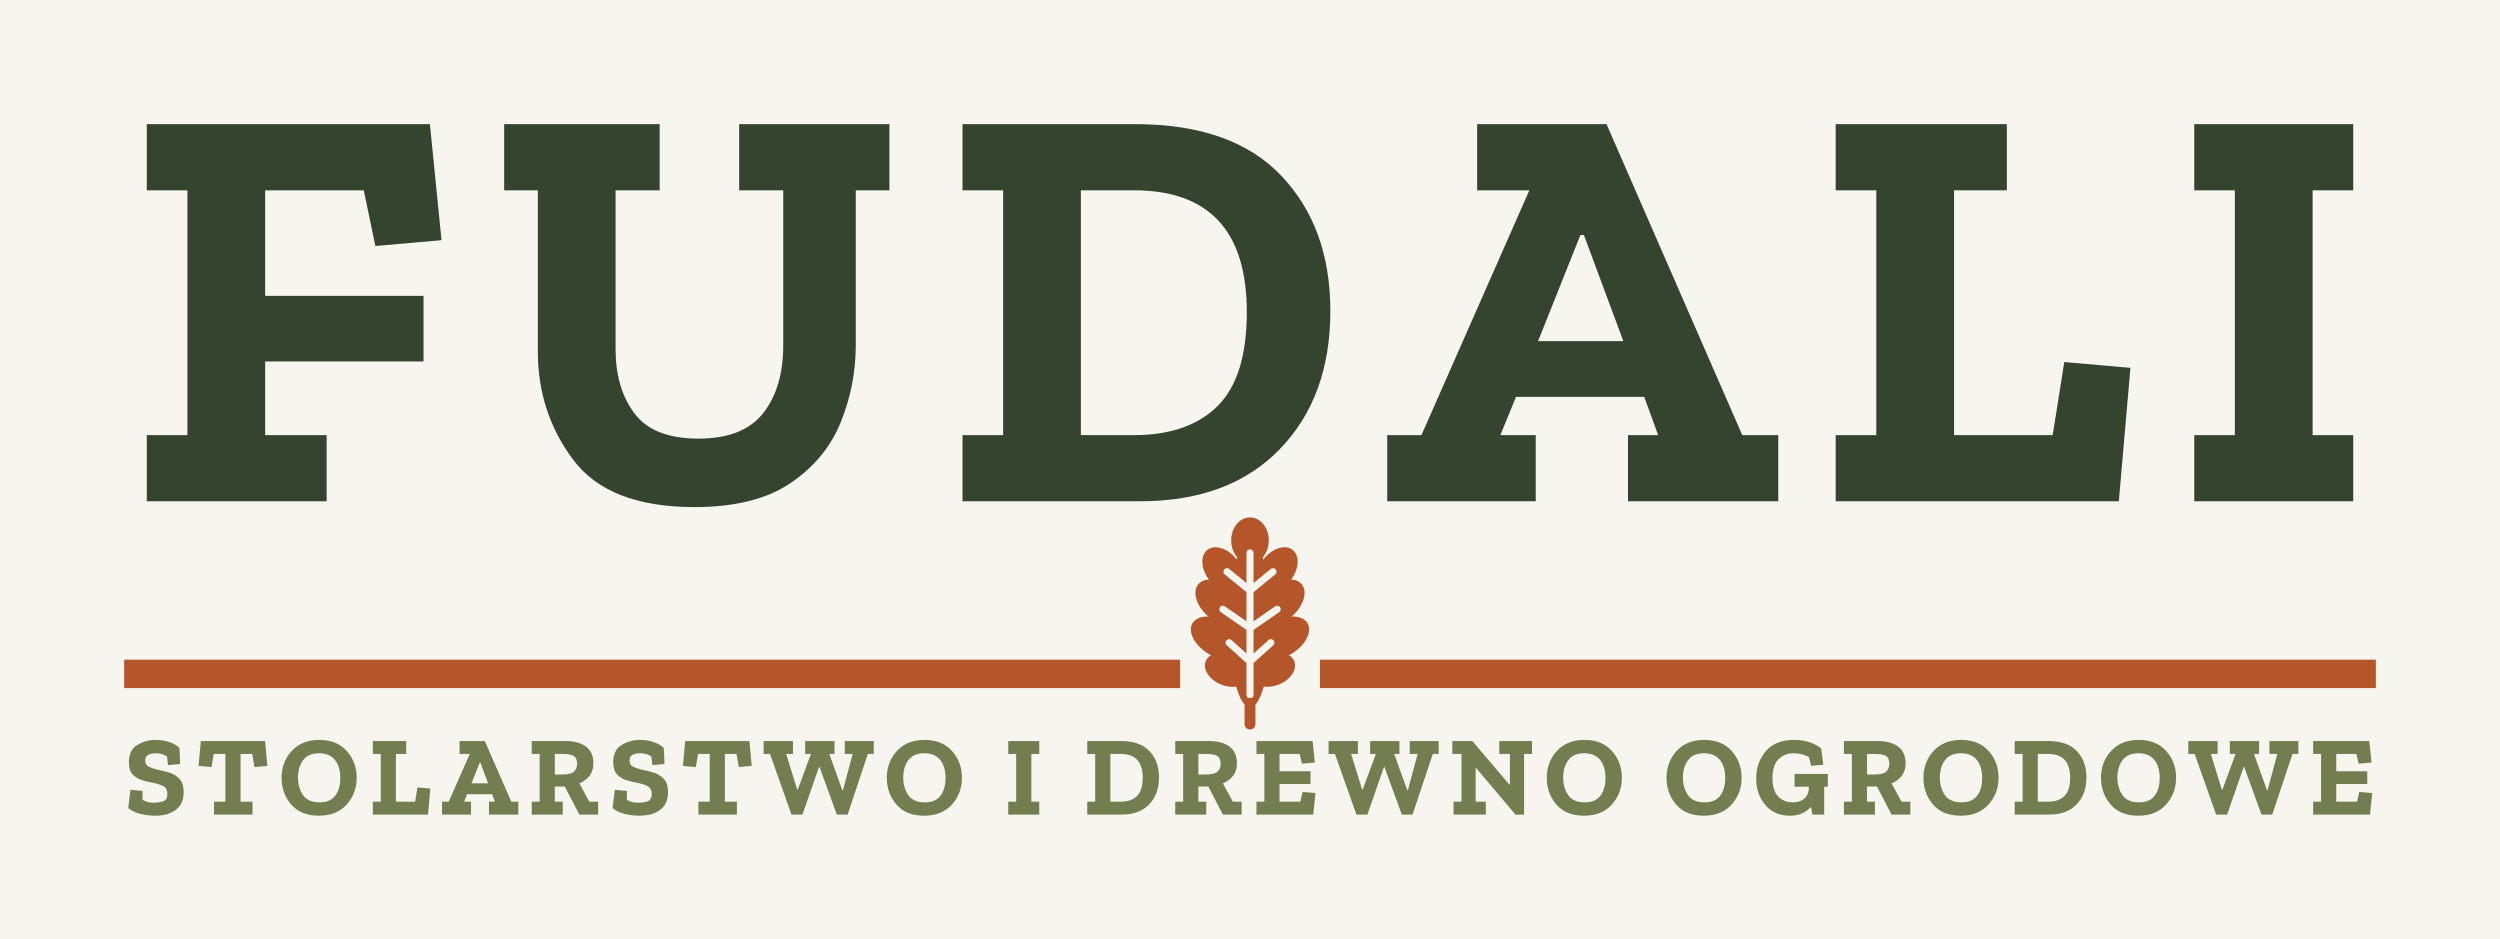
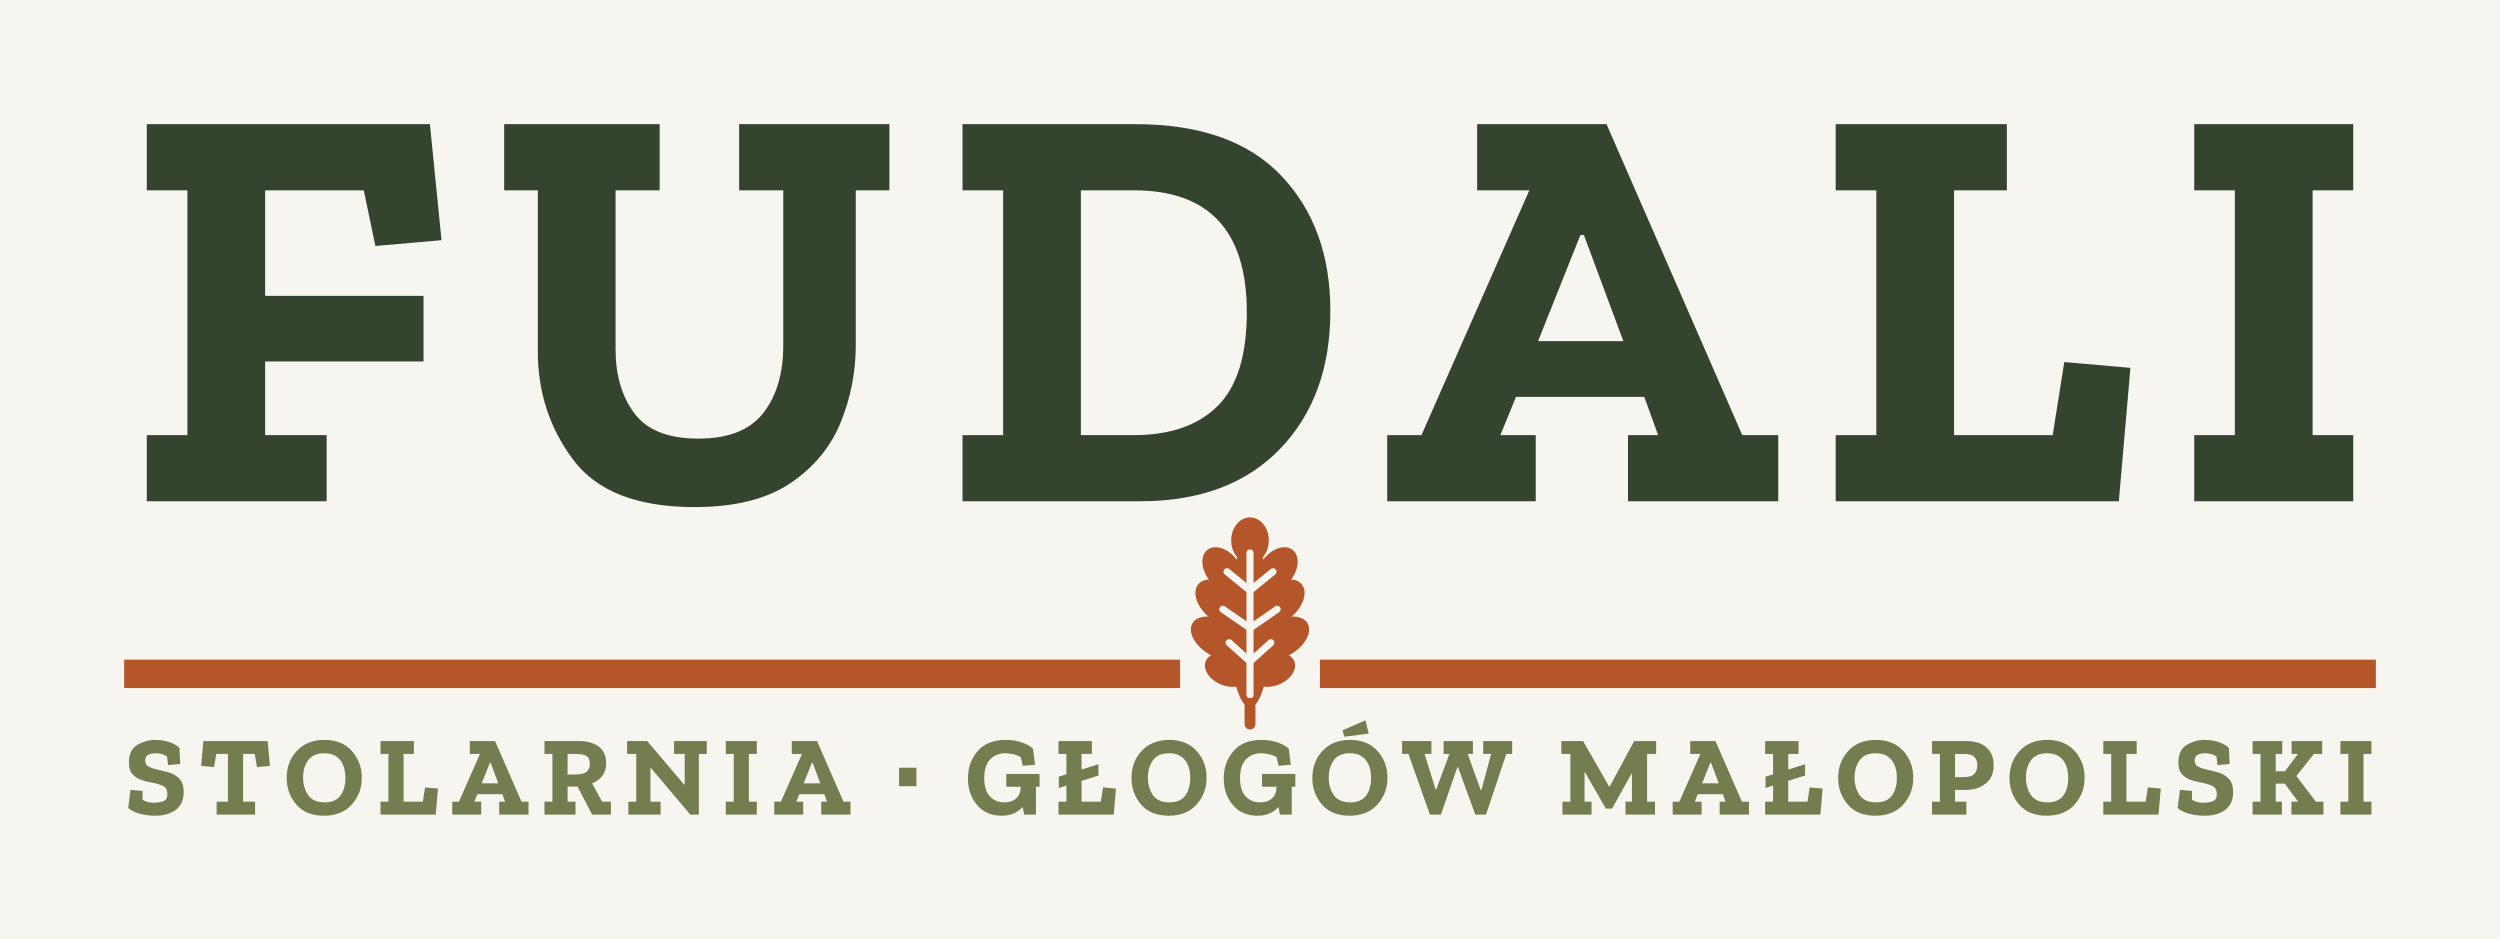
<svg xmlns="http://www.w3.org/2000/svg" viewBox="0 0 430.9 161.8" width="430.9" height="161.8">
  <rect width="430.9" height="161.8" fill="#F7F5EF" />
  <g transform="translate(21.4 21.4)">
    <g transform="translate(0 0.0)">
      <path d="M54.7 -45.0 43.3 -44.0 41.3 -53.6H24.3V-35.4H51.6V-24.1H24.3V-11.4H34.9V0.0H3.9V-11.4H10.9V-53.6H3.9V-65.0H52.7Z M131.9 -53.6H126.1V-26.9Q126.1 -20.0 123.5 -13.6Q120.9 -7.2 114.8 -3.1Q108.7 1.0 98.3 1.0Q83.5 1.0 77.4 -7.15Q71.3 -15.3 71.3 -25.8V-53.6H65.5V-65.0H92.3V-53.6H84.7V-26.2Q84.7 -19.5 87.95 -15.15Q91.2 -10.8 99.0 -10.8Q106.7 -10.8 110.15 -15.2Q113.6 -19.6 113.6 -26.9V-53.6H106.0V-65.0H131.9Z M207.9 -32.8Q207.9 -18.0 199.2 -9.0Q190.5 0.0 175.1 0.0H144.5V-11.4H151.5V-53.6H144.5V-65.0H174.3Q191 -65.0 199.45 -56.1Q207.9 -47.2 207.9 -32.8ZM193.5 -32.6Q193.5 -53.6 174 -53.6H164.9V-11.4H174Q183.4 -11.4 188.45 -16.4Q193.5 -21.4 193.5 -32.6Z M285.1 0.0H259.2V-11.4H264.4L262 -18.0H239.9L237.2 -11.4H243.3V0.0H217.7V-11.4H223.6L242.2 -53.6H233.2V-65.0H255.5L278.9 -11.4H285.1ZM258.4 -27.6 251.6 -45.9H251L243.7 -27.6Z M343.8 0.0H295.0V-11.4H302.0V-53.6H295.0V-65.0H324.5V-53.6H315.4V-11.4H332.4L334.4 -24.0L345.8 -23.0Z M384.2 0.0H356.8V-11.4H363.8V-53.6H356.8V-65.0H384.2V-53.6H377.2V-11.4H384.2Z" fill="#34442F" transform="translate(0 65.0)" />
      <rect x="0" y="92.3" width="182.0" height="4.9" fill="#B4552A" />
      <rect x="206.1" y="92.3" width="182.0" height="4.9" fill="#B4552A" />
      <g transform="translate(194.05 68.14) rotate(0)">
-         <mask id="m94210457" maskUnits="userSpaceOnUse" x="-18.0" y="-1.8" width="36.0" height="45.0">
+         <mask id="m57304947" maskUnits="userSpaceOnUse" x="-18.0" y="-1.8" width="36.0" height="45.0">
          <rect x="-18.0" y="-1.8" width="36.0" height="45.0" fill="#fff" />
          <path d="M0 5.76 L0 30.23 M0 12.23 L3.96 9.00 M0 12.23 L-3.96 9.00M0 18.71 L4.68 15.47 M0 18.71 L-4.68 15.47M0 24.47 L3.60 21.23 M0 24.47 L-3.60 21.23" stroke="#000" stroke-width="1.22" stroke-linecap="round" fill="none" />
        </mask>
-         <g mask="url(#m94210457)">
+         <g mask="url(#m57304947)">
          <g fill="#B4552A">
            <ellipse cx="0" cy="17.99" rx="3.60" ry="14.39" />
            <ellipse cx="4.68" cy="8.64" rx="4.32" ry="2.95" transform="rotate(-52 4.68 8.64)" />
            <ellipse cx="-4.68" cy="8.64" rx="4.32" ry="2.95" transform="rotate(52 -4.68 8.64)" />
            <ellipse cx="5.04" cy="14.39" rx="5.04" ry="3.17" transform="rotate(-40 5.04 14.39)" />
            <ellipse cx="-5.04" cy="14.39" rx="5.04" ry="3.17" transform="rotate(40 -5.04 14.39)" />
            <ellipse cx="5.40" cy="20.51" rx="5.22" ry="3.17" transform="rotate(-30 5.40 20.51)" />
            <ellipse cx="-5.40" cy="20.51" rx="5.22" ry="3.17" transform="rotate(30 -5.40 20.51)" />
            <ellipse cx="3.96" cy="25.91" rx="3.96" ry="2.73" transform="rotate(-22 3.96 25.91)" />
            <ellipse cx="-3.96" cy="25.91" rx="3.96" ry="2.73" transform="rotate(22 -3.96 25.91)" />
            <ellipse cx="0" cy="3.60" rx="3.24" ry="3.96" />
          </g>
        </g>
        <path d="M0 31.66 L0 35.26" stroke="#B4552A" stroke-width="1.87" stroke-linecap="round" />
      </g>
-       <path d="M10.257 -3.841Q10.257 -1.872 8.931 -0.838Q7.605 0.195 5.285 0.195Q3.998 0.195 2.72 -0.136Q1.443 -0.468 0.702 -1.131L1.092 -4.271L3.179 -4.075L3.159 -2.535Q3.822 -2.184 4.29 -2.116Q4.758 -2.047 5.09 -2.047Q6.123 -2.047 6.786 -2.311Q7.449 -2.574 7.449 -3.53Q7.449 -4.582 6.669 -4.943Q5.889 -5.304 4.836 -5.499Q3.92 -5.655 2.993 -5.957Q2.067 -6.26 1.443 -6.952Q0.819 -7.644 0.819 -9.009Q0.819 -11.134 2.262 -12.002Q3.705 -12.87 5.421 -12.87Q6.669 -12.87 7.8 -12.49Q8.931 -12.11 9.536 -11.466L9.652 -8.716L7.566 -8.521L7.391 -10.004Q6.903 -10.335 6.406 -10.452Q5.909 -10.569 5.441 -10.569Q4.66 -10.569 4.144 -10.296Q3.627 -10.023 3.627 -9.341Q3.627 -8.541 4.29 -8.229Q4.953 -7.917 5.811 -7.722Q6.591 -7.566 7.634 -7.283Q8.678 -7 9.467 -6.23Q10.257 -5.46 10.257 -3.841Z M24.681 -8.385 22.458 -8.19 22.068 -10.452H20.059V-2.223H22.126V0.0H15.496V-2.223H17.446V-10.452H15.438L15.048 -8.19L12.825 -8.385L13.215 -12.675H24.291Z M40.08 -6.357Q40.08 -3.666 38.354 -1.736Q36.628 0.195 33.547 0.195Q30.447 0.195 28.789 -1.736Q27.132 -3.666 27.132 -6.318Q27.132 -9.087 28.887 -10.979Q30.642 -12.87 33.625 -12.87Q36.667 -12.87 38.374 -10.949Q40.08 -9.028 40.08 -6.357ZM37.252 -6.279Q37.252 -8.307 36.316 -9.438Q35.38 -10.569 33.606 -10.569Q31.714 -10.569 30.837 -9.37Q29.959 -8.171 29.959 -6.377Q29.959 -4.641 30.817 -3.373Q31.675 -2.106 33.684 -2.106Q35.536 -2.106 36.394 -3.266Q37.252 -4.426 37.252 -6.279Z M52.378 0.0H42.862V-2.223H44.227V-10.452H42.862V-12.675H48.615V-10.452H46.84V-2.223H50.155L50.545 -4.68L52.768 -4.485Z M67.933 0.0H62.883V-2.223H63.897L63.429 -3.51H59.119L58.593 -2.223H59.782V0.0H54.79V-2.223H55.941L59.568 -10.452H57.813V-12.675H62.161L66.724 -2.223H67.933ZM62.727 -5.382 61.401 -8.95H61.284L59.86 -5.382Z M81.694 0.0H78.457L75.942 -4.836H74.226V-2.223H75.591V0.0H70.248V-2.223H71.613V-10.452H70.248V-12.675H75.981Q78.34 -12.675 79.608 -11.71Q80.875 -10.745 80.875 -8.834Q80.875 -7.546 80.212 -6.679Q79.549 -5.811 78.457 -5.382L80.173 -2.223H81.694ZM78.067 -8.775Q78.067 -9.73 77.502 -10.091Q76.936 -10.452 75.513 -10.452H74.226V-6.903H75.474Q76.975 -6.903 77.521 -7.39Q78.067 -7.878 78.067 -8.775Z M93.739 -3.841Q93.739 -1.872 92.413 -0.838Q91.087 0.195 88.766 0.195Q87.479 0.195 86.202 -0.136Q84.925 -0.468 84.184 -1.131L84.574 -4.271L86.66 -4.075L86.641 -2.535Q87.304 -2.184 87.772 -2.116Q88.24 -2.047 88.571 -2.047Q89.605 -2.047 90.268 -2.311Q90.931 -2.574 90.931 -3.53Q90.931 -4.582 90.151 -4.943Q89.371 -5.304 88.318 -5.499Q87.401 -5.655 86.475 -5.957Q85.549 -6.26 84.925 -6.952Q84.301 -7.644 84.301 -9.009Q84.301 -11.134 85.744 -12.002Q87.187 -12.87 88.903 -12.87Q90.151 -12.87 91.282 -12.49Q92.413 -12.11 93.017 -11.466L93.134 -8.716L91.048 -8.521L90.872 -10.004Q90.385 -10.335 89.888 -10.452Q89.39 -10.569 88.922 -10.569Q88.142 -10.569 87.626 -10.296Q87.109 -10.023 87.109 -9.341Q87.109 -8.541 87.772 -8.229Q88.435 -7.917 89.293 -7.722Q90.073 -7.566 91.116 -7.283Q92.159 -7 92.949 -6.23Q93.739 -5.46 93.739 -3.841Z M108.163 -8.385 105.94 -8.19 105.55 -10.452H103.541V-2.223H105.608V0.0H98.978V-2.223H100.928V-10.452H98.92L98.53 -8.19L96.307 -8.385L96.697 -12.675H107.773Z M129.197 -10.452H128.183L124.693 0.0H122.84L119.857 -8.19H119.759L116.912 0.0H115.021L111.316 -10.452H110.224V-12.675H115.274V-10.452H114.104L115.996 -4.329H116.113L118.375 -10.452H117.38V-12.675H122.431V-10.452H121.534L123.776 -4.212H123.893L125.57 -10.452H124.205V-12.675H129.197Z M144.401 -6.357Q144.401 -3.666 142.675 -1.736Q140.95 0.195 137.869 0.195Q134.768 0.195 133.111 -1.736Q131.453 -3.666 131.453 -6.318Q131.453 -9.087 133.208 -10.979Q134.963 -12.87 137.947 -12.87Q140.989 -12.87 142.695 -10.949Q144.401 -9.028 144.401 -6.357ZM141.574 -6.279Q141.574 -8.307 140.638 -9.438Q139.702 -10.569 137.927 -10.569Q136.036 -10.569 135.158 -9.37Q134.281 -8.171 134.281 -6.377Q134.281 -4.641 135.139 -3.373Q135.997 -2.106 138.005 -2.106Q139.858 -2.106 140.716 -3.266Q141.574 -4.426 141.574 -6.279Z  M157.727 0.0H152.384V-2.223H153.749V-10.452H152.384V-12.675H157.727V-10.452H156.362V-2.223H157.727Z  M178.365 -6.396Q178.365 -3.51 176.669 -1.755Q174.972 0.0 171.969 0.0H166.002V-2.223H167.367V-10.452H166.002V-12.675H171.813Q175.07 -12.675 176.718 -10.94Q178.365 -9.204 178.365 -6.396ZM175.557 -6.357Q175.557 -10.452 171.755 -10.452H169.98V-2.223H171.755Q173.588 -2.223 174.573 -3.198Q175.557 -4.173 175.557 -6.357Z M192.614 0.0H189.377L186.861 -4.836H185.145V-2.223H186.51V0.0H181.167V-2.223H182.532V-10.452H181.167V-12.675H186.9Q189.26 -12.675 190.527 -11.71Q191.795 -10.745 191.795 -8.834Q191.795 -7.546 191.132 -6.679Q190.469 -5.811 189.377 -5.382L191.093 -2.223H192.614ZM188.987 -8.775Q188.987 -9.73 188.421 -10.091Q187.856 -10.452 186.432 -10.452H185.145V-6.903H186.393Q187.895 -6.903 188.441 -7.39Q188.987 -7.878 188.987 -8.775Z M204.951 0.0H195.162V-2.223H196.527V-10.452H195.162V-12.675H204.834L205.224 -8.97L203.001 -8.775L202.611 -10.452H199.14V-7.468H204.483V-5.265H199.14V-2.223H202.728L203.118 -3.9L205.341 -3.705Z M226.571 -10.452H225.557L222.066 0.0H220.214L217.23 -8.19H217.133L214.286 0.0H212.394L208.689 -10.452H207.597V-12.675H212.648V-10.452H211.478L213.369 -4.329H213.486L215.748 -10.452H214.754V-12.675H219.804V-10.452H218.907L221.15 -4.212H221.267L222.944 -10.452H221.579V-12.675H226.571Z M242.652 -10.452H241.287V0.0L239.824 0.019L233.019 -8.034H232.941V-2.223H234.696V0.0H229.138V-2.223H230.503V-10.452H228.924V-12.675H232.375L238.771 -5.148H238.849V-10.452H237.016V-12.675H242.652Z M258.148 -6.357Q258.148 -3.666 256.423 -1.736Q254.697 0.195 251.616 0.195Q248.515 0.195 246.858 -1.736Q245.2 -3.666 245.2 -6.318Q245.2 -9.087 246.955 -10.979Q248.71 -12.87 251.694 -12.87Q254.736 -12.87 256.442 -10.949Q258.148 -9.028 258.148 -6.357ZM255.321 -6.279Q255.321 -8.307 254.385 -9.438Q253.449 -10.569 251.674 -10.569Q249.783 -10.569 248.905 -9.37Q248.028 -8.171 248.028 -6.377Q248.028 -4.641 248.886 -3.373Q249.744 -2.106 251.752 -2.106Q253.605 -2.106 254.463 -3.266Q255.321 -4.426 255.321 -6.279Z  M278.787 -6.357Q278.787 -3.666 277.061 -1.736Q275.335 0.195 272.254 0.195Q269.154 0.195 267.496 -1.736Q265.839 -3.666 265.839 -6.318Q265.839 -9.087 267.594 -10.979Q269.349 -12.87 272.332 -12.87Q275.374 -12.87 277.08 -10.949Q278.787 -9.028 278.787 -6.357ZM275.959 -6.279Q275.959 -8.307 275.023 -9.438Q274.087 -10.569 272.313 -10.569Q270.421 -10.569 269.544 -9.37Q268.666 -8.171 268.666 -6.377Q268.666 -4.641 269.524 -3.373Q270.382 -2.106 272.391 -2.106Q274.243 -2.106 275.101 -3.266Q275.959 -4.426 275.959 -6.279Z M293.64 -4.797H293.016V0.0H290.988L290.734 -1.326Q290.149 -0.643 289.242 -0.224Q288.336 0.195 287.107 0.195Q284.436 0.195 282.866 -1.657Q281.296 -3.51 281.296 -6.24Q281.296 -8.97 282.954 -10.92Q284.611 -12.87 287.829 -12.87Q289.369 -12.87 290.627 -12.421Q291.885 -11.973 292.509 -11.349L292.86 -8.6L290.754 -8.405L290.403 -9.886Q289.896 -10.218 289.125 -10.393Q288.355 -10.569 287.712 -10.569Q286.152 -10.569 285.128 -9.516Q284.104 -8.463 284.104 -6.279Q284.104 -4.173 285.069 -3.139Q286.035 -2.106 287.575 -2.106Q288.862 -2.106 289.623 -2.788Q290.383 -3.471 290.383 -4.719V-4.797H287.907V-7H293.64Z M307.868 0.0H304.631L302.116 -4.836H300.4V-2.223H301.765V0.0H296.422V-2.223H297.787V-10.452H296.422V-12.675H302.155Q304.514 -12.675 305.782 -11.71Q307.049 -10.745 307.049 -8.834Q307.049 -7.546 306.386 -6.679Q305.723 -5.811 304.631 -5.382L306.347 -2.223H307.868ZM304.241 -8.775Q304.241 -9.73 303.676 -10.091Q303.11 -10.452 301.687 -10.452H300.4V-6.903H301.648Q303.149 -6.903 303.695 -7.39Q304.241 -7.878 304.241 -8.775Z M323.072 -6.357Q323.072 -3.666 321.347 -1.736Q319.621 0.195 316.54 0.195Q313.439 0.195 311.782 -1.736Q310.124 -3.666 310.124 -6.318Q310.124 -9.087 311.879 -10.979Q313.634 -12.87 316.618 -12.87Q319.66 -12.87 321.366 -10.949Q323.072 -9.028 323.072 -6.357ZM320.245 -6.279Q320.245 -8.307 319.309 -9.438Q318.373 -10.569 316.598 -10.569Q314.707 -10.569 313.829 -9.37Q312.952 -8.171 312.952 -6.377Q312.952 -4.641 313.81 -3.373Q314.668 -2.106 316.676 -2.106Q318.529 -2.106 319.387 -3.266Q320.245 -4.426 320.245 -6.279Z M338.218 -6.396Q338.218 -3.51 336.521 -1.755Q334.825 0.0 331.822 0.0H325.855V-2.223H327.22V-10.452H325.855V-12.675H331.666Q334.922 -12.675 336.57 -10.94Q338.218 -9.204 338.218 -6.396ZM335.41 -6.357Q335.41 -10.452 331.607 -10.452H329.833V-2.223H331.607Q333.44 -2.223 334.425 -3.198Q335.41 -4.173 335.41 -6.357Z M353.675 -6.357Q353.675 -3.666 351.949 -1.736Q350.224 0.195 347.143 0.195Q344.042 0.195 342.385 -1.736Q340.727 -3.666 340.727 -6.318Q340.727 -9.087 342.482 -10.979Q344.237 -12.87 347.221 -12.87Q350.263 -12.87 351.969 -10.949Q353.675 -9.028 353.675 -6.357ZM350.848 -6.279Q350.848 -8.307 349.912 -9.438Q348.976 -10.569 347.201 -10.569Q345.31 -10.569 344.432 -9.37Q343.555 -8.171 343.555 -6.377Q343.555 -4.641 344.413 -3.373Q345.271 -2.106 347.279 -2.106Q349.132 -2.106 349.99 -3.266Q350.848 -4.426 350.848 -6.279Z M374.749 -10.452H373.735L370.244 0.0H368.392L365.408 -8.19H365.311L362.464 0.0H360.572L356.867 -10.452H355.775V-12.675H360.826V-10.452H359.656L361.547 -4.329H361.664L363.926 -10.452H362.932V-12.675H367.982V-10.452H367.085L369.328 -4.212H369.445L371.122 -10.452H369.757V-12.675H374.749Z M387.086 0.0H377.297V-2.223H378.662V-10.452H377.297V-12.675H386.969L387.359 -8.97L385.136 -8.775L384.746 -10.452H381.275V-7.468H386.618V-5.265H381.275V-2.223H384.863L385.253 -3.9L387.476 -3.705Z" fill="#737D4F" transform="translate(0 119.0)" />
+       <path d="M10.257 -3.841Q10.257 -1.872 8.931 -0.838Q7.605 0.195 5.285 0.195Q3.998 0.195 2.72 -0.136Q1.443 -0.468 0.702 -1.131L1.092 -4.271L3.179 -4.075L3.159 -2.535Q3.822 -2.184 4.29 -2.116Q4.758 -2.047 5.09 -2.047Q6.123 -2.047 6.786 -2.311Q7.449 -2.574 7.449 -3.53Q7.449 -4.582 6.669 -4.943Q5.889 -5.304 4.836 -5.499Q3.92 -5.655 2.993 -5.957Q2.067 -6.26 1.443 -6.952Q0.819 -7.644 0.819 -9.009Q0.819 -11.134 2.262 -12.002Q3.705 -12.87 5.421 -12.87Q6.669 -12.87 7.8 -12.49Q8.931 -12.11 9.536 -11.466L9.652 -8.716L7.566 -8.521L7.391 -10.004Q6.903 -10.335 6.406 -10.452Q5.909 -10.569 5.441 -10.569Q4.66 -10.569 4.144 -10.296Q3.627 -10.023 3.627 -9.341Q3.627 -8.541 4.29 -8.229Q4.953 -7.917 5.811 -7.722Q6.591 -7.566 7.634 -7.283Q8.678 -7 9.467 -6.23Q10.257 -5.46 10.257 -3.841Z M25.121 -8.385 22.898 -8.19 22.508 -10.452H20.5V-2.223H22.567V0.0H15.937V-2.223H17.887V-10.452H15.878L15.488 -8.19L13.265 -8.385L13.655 -12.675H24.731Z M40.961 -6.357Q40.961 -3.666 39.235 -1.736Q37.509 0.195 34.428 0.195Q31.328 0.195 29.67 -1.736Q28.013 -3.666 28.013 -6.318Q28.013 -9.087 29.768 -10.979Q31.523 -12.87 34.506 -12.87Q37.548 -12.87 39.254 -10.949Q40.961 -9.028 40.961 -6.357ZM38.133 -6.279Q38.133 -8.307 37.197 -9.438Q36.261 -10.569 34.487 -10.569Q32.595 -10.569 31.718 -9.37Q30.84 -8.171 30.84 -6.377Q30.84 -4.641 31.698 -3.373Q32.556 -2.106 34.565 -2.106Q36.417 -2.106 37.275 -3.266Q38.133 -4.426 38.133 -6.279Z M53.699 0.0H44.183V-2.223H45.548V-10.452H44.183V-12.675H49.936V-10.452H48.161V-2.223H51.476L51.866 -4.68L54.089 -4.485Z M69.695 0.0H64.644V-2.223H65.658L65.19 -3.51H60.881L60.354 -2.223H61.544V0.0H56.552V-2.223H57.702L61.329 -10.452H59.574V-12.675H63.923L68.486 -2.223H69.695ZM64.488 -5.382 63.162 -8.95H63.045L61.622 -5.382Z M83.896 0.0H80.659L78.143 -4.836H76.427V-2.223H77.792V0.0H72.449V-2.223H73.814V-10.452H72.449V-12.675H78.182Q80.542 -12.675 81.809 -11.71Q83.077 -10.745 83.077 -8.834Q83.077 -7.546 82.414 -6.679Q81.751 -5.811 80.659 -5.382L82.375 -2.223H83.896ZM80.269 -8.775Q80.269 -9.73 79.703 -10.091Q79.138 -10.452 77.714 -10.452H76.427V-6.903H77.675Q79.177 -6.903 79.723 -7.39Q80.269 -7.878 80.269 -8.775Z M100.418 -10.452H99.053V0.0L97.59 0.019L90.785 -8.034H90.707V-2.223H92.462V0.0H86.904V-2.223H88.269V-10.452H86.69V-12.675H90.141L96.537 -5.148H96.615V-10.452H94.782V-12.675H100.418Z M109.042 0.0H103.699V-2.223H105.064V-10.452H103.699V-12.675H109.042V-10.452H107.677V-2.223H109.042Z M125.193 0.0H120.143V-2.223H121.157L120.689 -3.51H116.379L115.853 -2.223H117.042V0.0H112.05V-2.223H113.201L116.828 -10.452H115.073V-12.675H119.421L123.984 -2.223H125.193ZM119.987 -5.382 118.661 -8.95H118.544L117.12 -5.382Z  M133.569 -4.894V-8.073H136.553V-4.894Z  M157.779 -4.797H157.155V0.0H155.127L154.874 -1.326Q154.289 -0.643 153.382 -0.224Q152.475 0.195 151.247 0.195Q148.575 0.195 147.005 -1.657Q145.436 -3.51 145.436 -6.24Q145.436 -8.97 147.093 -10.92Q148.751 -12.87 151.968 -12.87Q153.509 -12.87 154.766 -12.421Q156.024 -11.973 156.648 -11.349L156.999 -8.6L154.893 -8.405L154.542 -9.886Q154.035 -10.218 153.265 -10.393Q152.495 -10.569 151.851 -10.569Q150.291 -10.569 149.267 -9.516Q148.244 -8.463 148.244 -6.279Q148.244 -4.173 149.209 -3.139Q150.174 -2.106 151.715 -2.106Q153.002 -2.106 153.762 -2.788Q154.523 -3.471 154.523 -4.719V-4.797H152.046V-7H157.779Z M170.557 0.0H161.041V-2.223H162.406V-4.992L161.099 -4.582V-6.532L162.406 -6.942V-10.452H161.041V-12.675H166.793V-10.452H165.019V-7.761L167.924 -8.678V-6.728L165.019 -5.811V-2.223H168.334L168.724 -4.68L170.947 -4.485Z M186.572 -6.357Q186.572 -3.666 184.846 -1.736Q183.12 0.195 180.039 0.195Q176.939 0.195 175.281 -1.736Q173.624 -3.666 173.624 -6.318Q173.624 -9.087 175.379 -10.979Q177.134 -12.87 180.117 -12.87Q183.159 -12.87 184.865 -10.949Q186.572 -9.028 186.572 -6.357ZM183.744 -6.279Q183.744 -8.307 182.808 -9.438Q181.872 -10.569 180.098 -10.569Q178.206 -10.569 177.329 -9.37Q176.451 -8.171 176.451 -6.377Q176.451 -4.641 177.309 -3.373Q178.167 -2.106 180.176 -2.106Q182.028 -2.106 182.886 -3.266Q183.744 -4.426 183.744 -6.279Z M201.865 -4.797H201.241V0.0H199.213L198.96 -1.326Q198.375 -0.643 197.468 -0.224Q196.561 0.195 195.333 0.195Q192.661 0.195 191.091 -1.657Q189.522 -3.51 189.522 -6.24Q189.522 -8.97 191.179 -10.92Q192.837 -12.87 196.054 -12.87Q197.595 -12.87 198.852 -12.421Q200.11 -11.973 200.734 -11.349L201.085 -8.6L198.979 -8.405L198.628 -9.886Q198.121 -10.218 197.351 -10.393Q196.581 -10.569 195.937 -10.569Q194.377 -10.569 193.353 -9.516Q192.33 -8.463 192.33 -6.279Q192.33 -4.173 193.295 -3.139Q194.26 -2.106 195.801 -2.106Q197.088 -2.106 197.848 -2.788Q198.609 -3.471 198.609 -4.719V-4.797H196.132V-7H201.865Z M214.506 -13.962 210.314 -13.416 210.002 -14.527 213.941 -16.244ZM217.743 -6.357Q217.743 -3.666 216.018 -1.736Q214.292 0.195 211.211 0.195Q208.11 0.195 206.453 -1.736Q204.795 -3.666 204.795 -6.318Q204.795 -9.087 206.55 -10.979Q208.305 -12.87 211.289 -12.87Q214.331 -12.87 216.037 -10.949Q217.743 -9.028 217.743 -6.357ZM214.916 -6.279Q214.916 -8.307 213.98 -9.438Q213.044 -10.569 211.269 -10.569Q209.378 -10.569 208.5 -9.37Q207.623 -8.171 207.623 -6.377Q207.623 -4.641 208.481 -3.373Q209.339 -2.106 211.347 -2.106Q213.2 -2.106 214.058 -3.266Q214.916 -4.426 214.916 -6.279Z M239.238 -10.452H238.224L234.733 0.0H232.881L229.897 -8.19H229.8L226.953 0.0H225.061L221.356 -10.452H220.264V-12.675H225.315V-10.452H224.145L226.036 -4.329H226.153L228.415 -10.452H227.421V-12.675H232.471V-10.452H231.574L233.817 -4.212H233.934L235.611 -10.452H234.246V-12.675H239.238Z  M264.052 -10.452H262.492V-2.223H263.857V0.0H258.768V-2.223H259.879V-7.059H259.801L256.467 -1.034H255.375L251.787 -7.293H251.709V-2.223H252.918V0.0H247.906V-2.223H249.271V-10.452H247.711V-12.675H251.455L255.96 -4.816H256.038L260.269 -12.675H264.052Z M280.047 0.0H274.997V-2.223H276.011L275.543 -3.51H271.233L270.707 -2.223H271.896V0.0H266.904V-2.223H268.055L271.682 -10.452H269.927V-12.675H274.275L278.838 -2.223H280.047ZM274.841 -5.382 273.515 -8.95H273.398L271.974 -5.382Z M292.357 0.0H282.841V-2.223H284.206V-4.992L282.9 -4.582V-6.532L284.206 -6.942V-10.452H282.841V-12.675H288.594V-10.452H286.819V-7.761L289.725 -8.678V-6.728L286.819 -5.811V-2.223H290.134L290.524 -4.68L292.747 -4.485Z M308.372 -6.357Q308.372 -3.666 306.646 -1.736Q304.92 0.195 301.839 0.195Q298.739 0.195 297.081 -1.736Q295.424 -3.666 295.424 -6.318Q295.424 -9.087 297.179 -10.979Q298.934 -12.87 301.917 -12.87Q304.959 -12.87 306.666 -10.949Q308.372 -9.028 308.372 -6.357ZM305.544 -6.279Q305.544 -8.307 304.608 -9.438Q303.672 -10.569 301.898 -10.569Q300.006 -10.569 299.129 -9.37Q298.251 -8.171 298.251 -6.377Q298.251 -4.641 299.109 -3.373Q299.967 -2.106 301.976 -2.106Q303.828 -2.106 304.686 -3.266Q305.544 -4.426 305.544 -6.279Z M322.222 -8.541Q322.222 -6.377 320.808 -5.314Q319.395 -4.251 317.523 -4.251H315.573V-2.223H317.523V0.0H311.595V-2.223H312.96V-10.452H311.595V-12.675H317.406Q319.765 -12.675 320.994 -11.564Q322.222 -10.452 322.222 -8.541ZM319.414 -8.502Q319.414 -9.438 318.897 -9.945Q318.381 -10.452 317.074 -10.452H315.573V-6.455H317.035Q318.381 -6.455 318.897 -7.02Q319.414 -7.585 319.414 -8.502Z M337.905 -6.357Q337.905 -3.666 336.18 -1.736Q334.454 0.195 331.373 0.195Q328.272 0.195 326.615 -1.736Q324.957 -3.666 324.957 -6.318Q324.957 -9.087 326.712 -10.979Q328.467 -12.87 331.451 -12.87Q334.493 -12.87 336.199 -10.949Q337.905 -9.028 337.905 -6.357ZM335.078 -6.279Q335.078 -8.307 334.142 -9.438Q333.206 -10.569 331.431 -10.569Q329.54 -10.569 328.662 -9.37Q327.785 -8.171 327.785 -6.377Q327.785 -4.641 328.643 -3.373Q329.501 -2.106 331.509 -2.106Q333.362 -2.106 334.22 -3.266Q335.078 -4.426 335.078 -6.279Z M350.644 0.0H341.128V-2.223H342.493V-10.452H341.128V-12.675H346.881V-10.452H345.106V-2.223H348.421L348.811 -4.68L351.034 -4.485Z M363.5 -3.841Q363.5 -1.872 362.174 -0.838Q360.848 0.195 358.527 0.195Q357.24 0.195 355.963 -0.136Q354.686 -0.468 353.945 -1.131L354.335 -4.271L356.421 -4.075L356.402 -2.535Q357.065 -2.184 357.533 -2.116Q358.001 -2.047 358.332 -2.047Q359.366 -2.047 360.029 -2.311Q360.692 -2.574 360.692 -3.53Q360.692 -4.582 359.912 -4.943Q359.132 -5.304 358.079 -5.499Q357.162 -5.655 356.236 -5.957Q355.31 -6.26 354.686 -6.952Q354.062 -7.644 354.062 -9.009Q354.062 -11.134 355.505 -12.002Q356.948 -12.87 358.664 -12.87Q359.912 -12.87 361.043 -12.49Q362.174 -12.11 362.778 -11.466L362.895 -8.716L360.809 -8.521L360.633 -10.004Q360.146 -10.335 359.649 -10.452Q359.151 -10.569 358.683 -10.569Q357.903 -10.569 357.387 -10.296Q356.87 -10.023 356.87 -9.341Q356.87 -8.541 357.533 -8.229Q358.196 -7.917 359.054 -7.722Q359.834 -7.566 360.877 -7.283Q361.92 -7 362.71 -6.23Q363.5 -5.46 363.5 -3.841Z M379.066 0.0H373.548V-2.223H374.718L372.397 -5.343H370.837V-2.223H371.91V0.0H366.859V-2.223H368.224V-10.452H366.859V-12.675H371.968V-10.452H370.837V-7.468H372.436L374.679 -10.452H373.587V-12.675H378.852V-10.452H377.428L374.406 -6.649L377.76 -2.223H379.066Z M387.339 0.0H381.996V-2.223H383.361V-10.452H381.996V-12.675H387.339V-10.452H385.974V-2.223H387.339Z" fill="#737D4F" transform="translate(0 119.0)" />
    </g>
  </g>
</svg>
